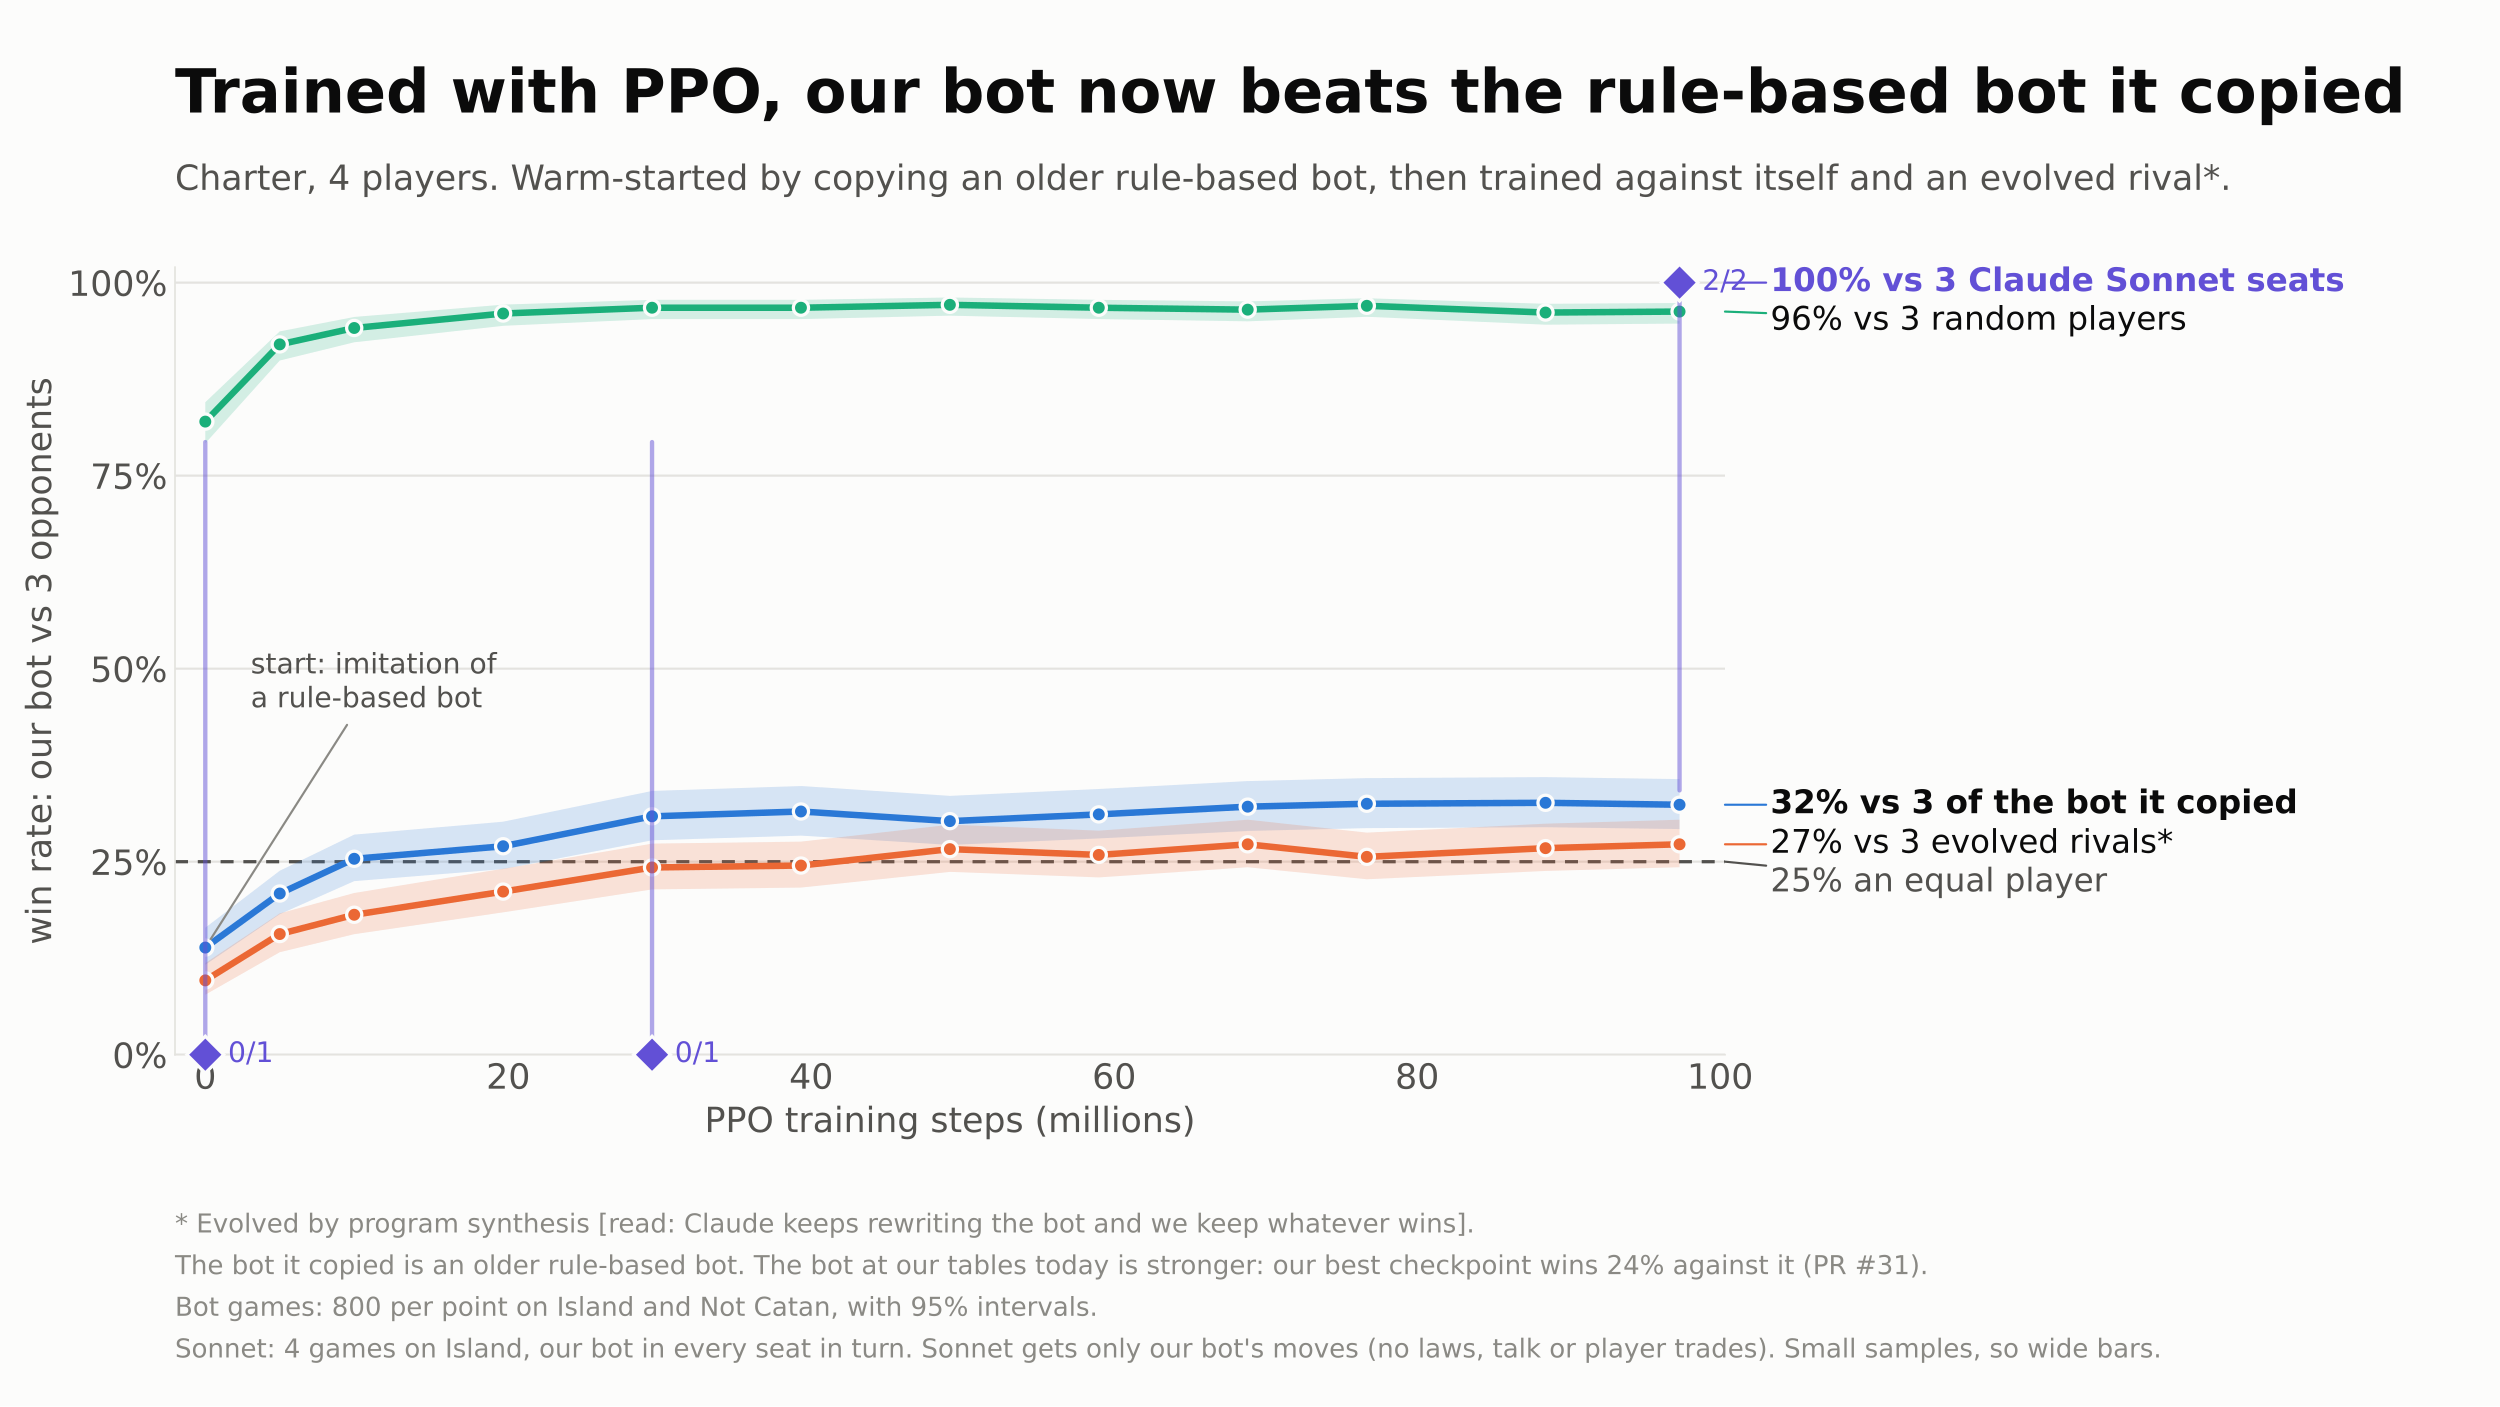
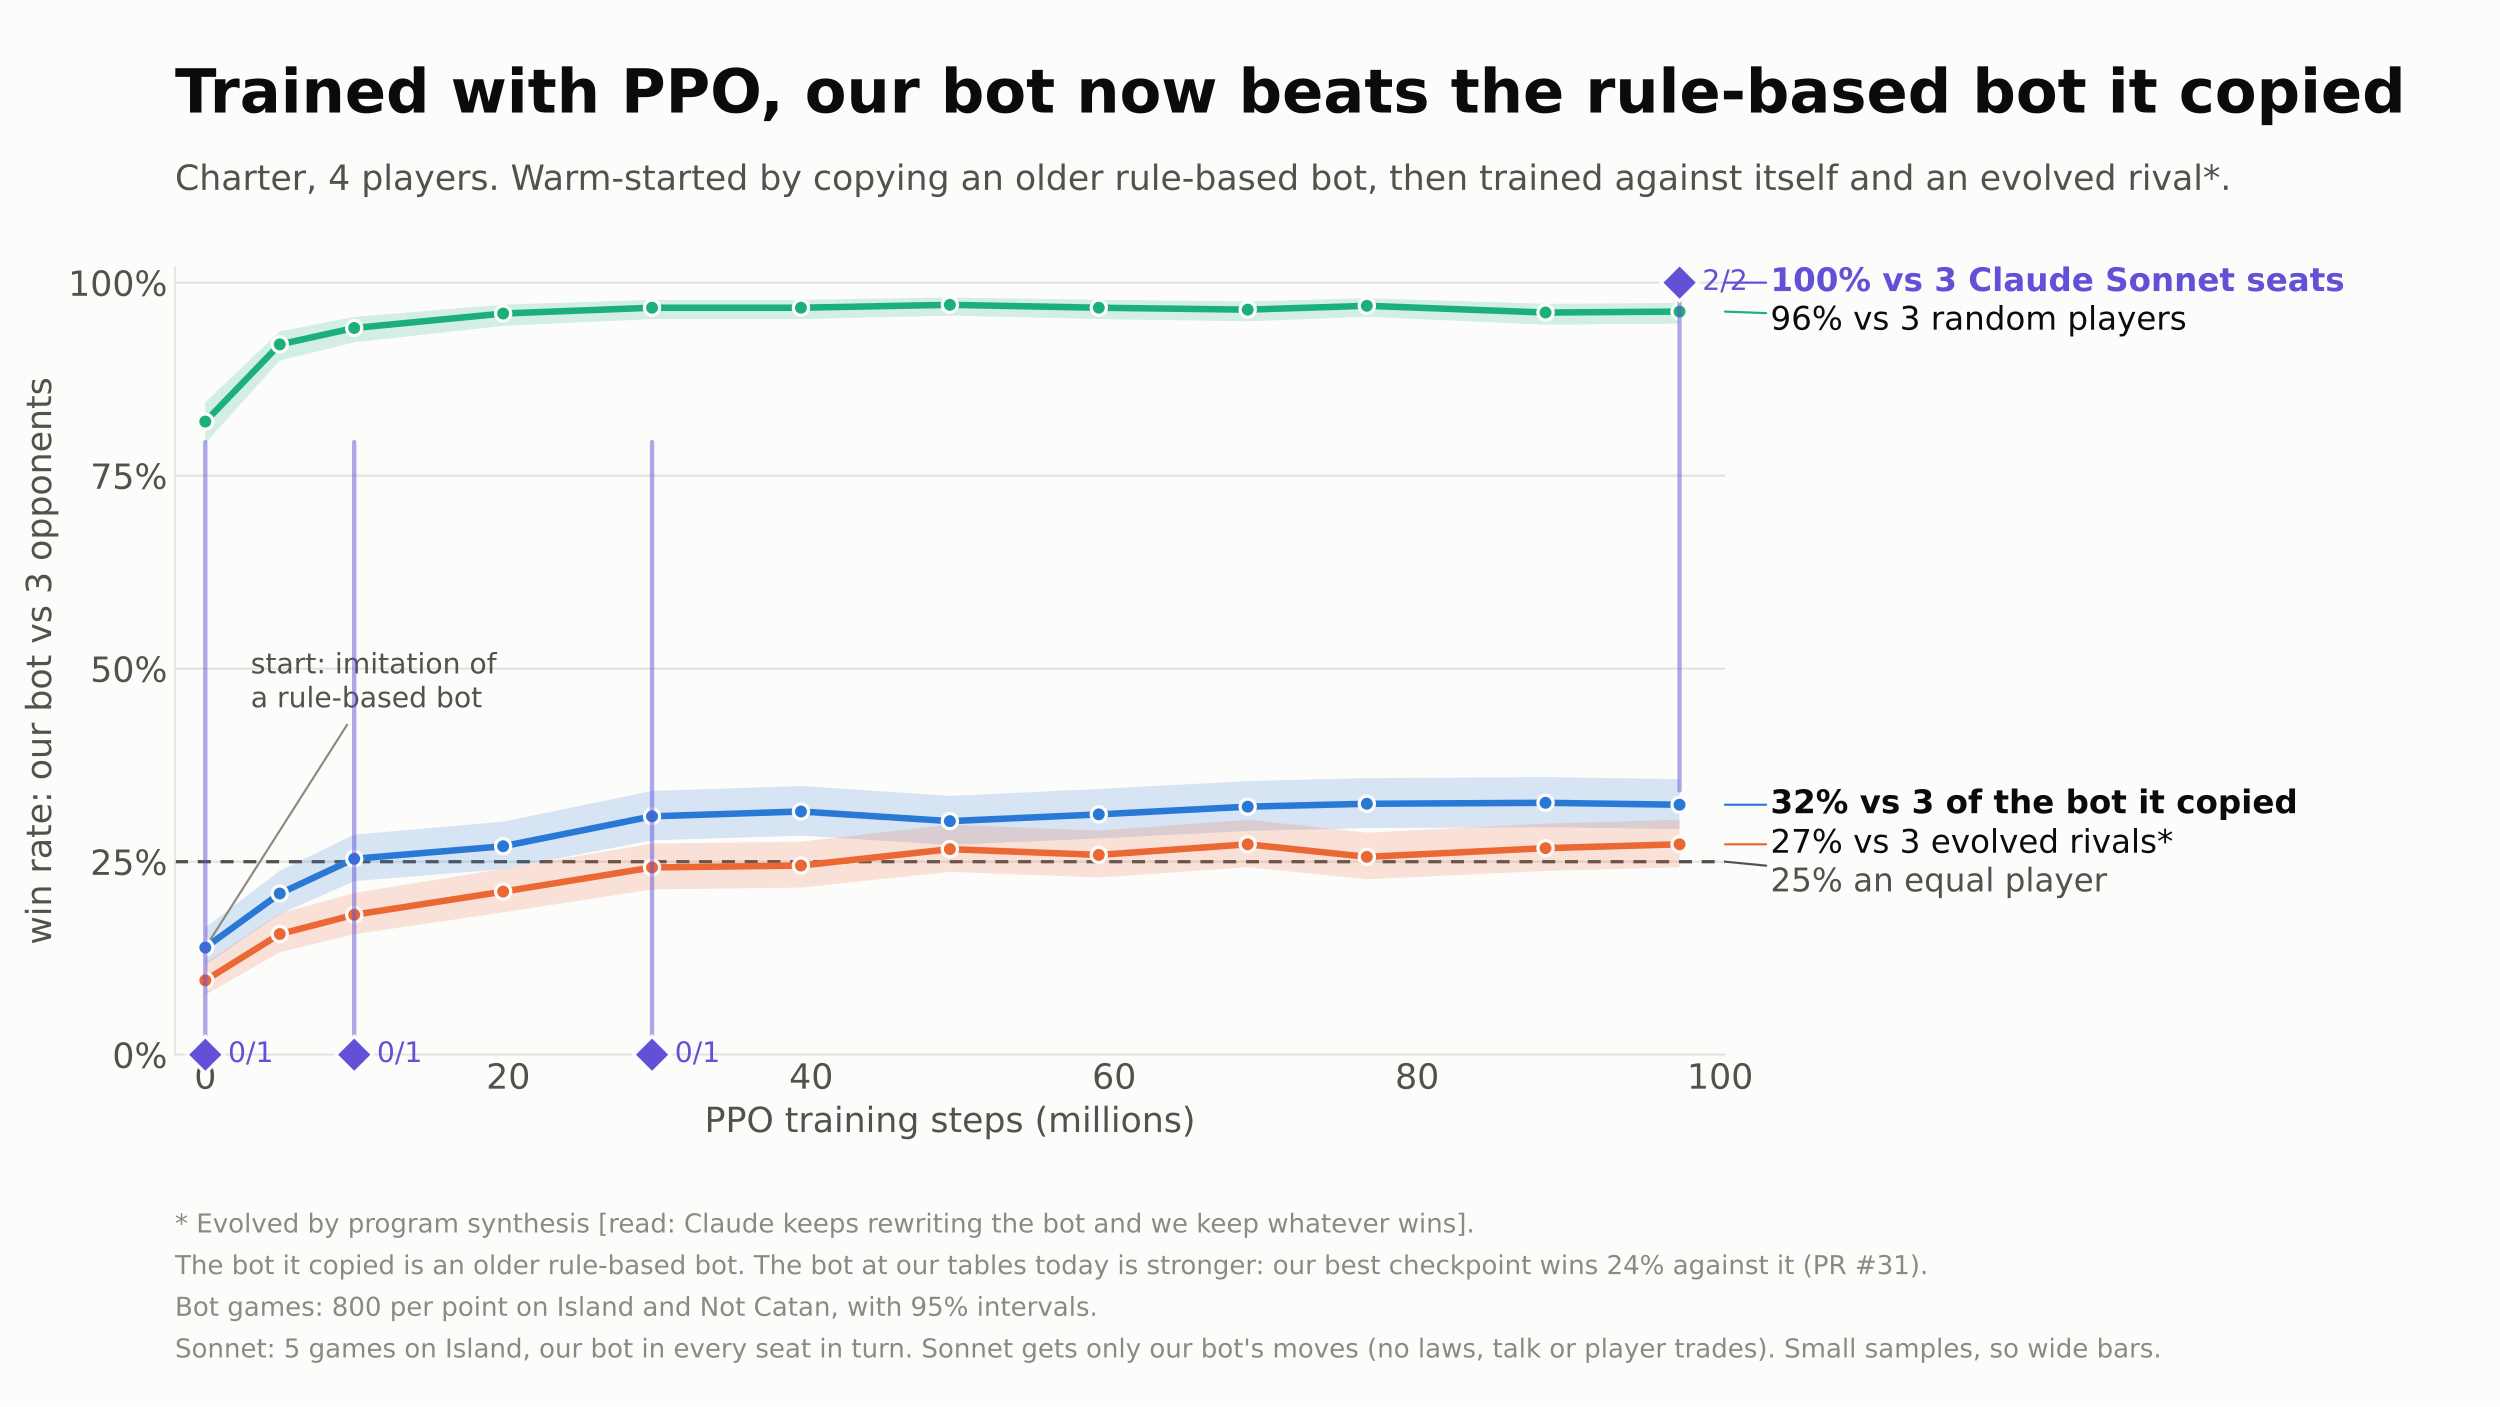
<svg xmlns="http://www.w3.org/2000/svg" xmlns:xlink="http://www.w3.org/1999/xlink" width="1152pt" height="648pt" viewBox="0 0 1152 648" version="1.1">
  <defs>
    <style type="text/css">*{stroke-linejoin: round; stroke-linecap: butt}</style>
  </defs>
  <g id="figure_1">
    <g id="patch_1">
      <path d="M 0 648  L 1152 648  L 1152 0  L 0 0  z " style="fill: #fcfcfb" />
    </g>
    <g id="axes_1">
      <g id="patch_2">
        <path d="M 80.64 486  L 794.88 486  L 794.88 123.12  L 80.64 123.12  z " style="fill: #fcfcfb" />
      </g>
      <g id="matplotlib.axis_1">
        <g id="xtick_1">
          <g id="line2d_1" />
          <g id="text_1">
            <text style="font-size: 16px; font-family: 'DejaVu Sans'; text-anchor: middle; fill: #52514e" x="94.601" y="501.656" transform="rotate(-0 94.60078 501.6562)">0</text>
          </g>
        </g>
        <g id="xtick_2">
          <g id="line2d_2" />
          <g id="text_2">
            <text style="font-size: 16px; font-family: 'DejaVu Sans'; text-anchor: middle; fill: #52514e" x="234.209" y="501.656" transform="rotate(-0 234.2085 501.6562)">20</text>
          </g>
        </g>
        <g id="xtick_3">
          <g id="line2d_3" />
          <g id="text_3">
            <text style="font-size: 16px; font-family: 'DejaVu Sans'; text-anchor: middle; fill: #52514e" x="373.816" y="501.656" transform="rotate(-0 373.8163 501.6562)">40</text>
          </g>
        </g>
        <g id="xtick_4">
          <g id="line2d_4" />
          <g id="text_4">
            <text style="font-size: 16px; font-family: 'DejaVu Sans'; text-anchor: middle; fill: #52514e" x="513.424" y="501.656" transform="rotate(-0 513.4241 501.6562)">60</text>
          </g>
        </g>
        <g id="xtick_5">
          <g id="line2d_5" />
          <g id="text_5">
            <text style="font-size: 16px; font-family: 'DejaVu Sans'; text-anchor: middle; fill: #52514e" x="653.032" y="501.656" transform="rotate(-0 653.0318 501.6562)">80</text>
          </g>
        </g>
        <g id="xtick_6">
          <g id="line2d_6" />
          <g id="text_6">
            <text style="font-size: 16px; font-family: 'DejaVu Sans'; text-anchor: middle; fill: #52514e" x="792.64" y="501.656" transform="rotate(-0 792.6396 501.6562)">100</text>
          </g>
        </g>
        <g id="text_7">
          <text style="font-size: 16px; font-family: 'DejaVu Sans'; text-anchor: middle; fill: #52514e" x="437.76" y="521.658" transform="rotate(-0 437.76 521.6575)">PPO training steps (millions)</text>
        </g>
      </g>
      <g id="matplotlib.axis_2">
        <g id="ytick_1">
          <g id="line2d_7">
-             <path d="M 80.64 486  L 794.88 486  " clip-path="url(#p012e08ba70)" style="fill: none; stroke: #e4e3df; stroke-linecap: square" />
+             <path d="M 80.64 486  L 794.88 486  " clip-path="url(#p5216956996)" style="fill: none; stroke: #e4e3df; stroke-linecap: square" />
          </g>
          <g id="line2d_8" />
          <g id="text_8">
            <text style="font-size: 16px; font-family: 'DejaVu Sans'; text-anchor: end; fill: #52514e" x="77.14" y="492.078" transform="rotate(-0 77.14 492.0781)">0%</text>
          </g>
        </g>
        <g id="ytick_2">
          <g id="line2d_9">
-             <path d="M 80.64 397.059  L 794.88 397.059  " clip-path="url(#p012e08ba70)" style="fill: none; stroke: #e4e3df; stroke-linecap: square" />
+             <path d="M 80.64 397.059  L 794.88 397.059  " clip-path="url(#p5216956996)" style="fill: none; stroke: #e4e3df; stroke-linecap: square" />
          </g>
          <g id="line2d_10" />
          <g id="text_9">
            <text style="font-size: 16px; font-family: 'DejaVu Sans'; text-anchor: end; fill: #52514e" x="77.14" y="403.137" transform="rotate(-0 77.14 403.1369)">25%</text>
          </g>
        </g>
        <g id="ytick_3">
          <g id="line2d_11">
-             <path d="M 80.64 308.118  L 794.88 308.118  " clip-path="url(#p012e08ba70)" style="fill: none; stroke: #e4e3df; stroke-linecap: square" />
+             <path d="M 80.64 308.118  L 794.88 308.118  " clip-path="url(#p5216956996)" style="fill: none; stroke: #e4e3df; stroke-linecap: square" />
          </g>
          <g id="line2d_12" />
          <g id="text_10">
            <text style="font-size: 16px; font-family: 'DejaVu Sans'; text-anchor: end; fill: #52514e" x="77.14" y="314.196" transform="rotate(-0 77.14 314.1958)">50%</text>
          </g>
        </g>
        <g id="ytick_4">
          <g id="line2d_13">
-             <path d="M 80.64 219.176  L 794.88 219.176  " clip-path="url(#p012e08ba70)" style="fill: none; stroke: #e4e3df; stroke-linecap: square" />
+             <path d="M 80.64 219.176  L 794.88 219.176  " clip-path="url(#p5216956996)" style="fill: none; stroke: #e4e3df; stroke-linecap: square" />
          </g>
          <g id="line2d_14" />
          <g id="text_11">
            <text style="font-size: 16px; font-family: 'DejaVu Sans'; text-anchor: end; fill: #52514e" x="77.14" y="225.255" transform="rotate(-0 77.14 225.2546)">75%</text>
          </g>
        </g>
        <g id="ytick_5">
          <g id="line2d_15">
-             <path d="M 80.64 130.235  L 794.88 130.235  " clip-path="url(#p012e08ba70)" style="fill: none; stroke: #e4e3df; stroke-linecap: square" />
+             <path d="M 80.64 130.235  L 794.88 130.235  " clip-path="url(#p5216956996)" style="fill: none; stroke: #e4e3df; stroke-linecap: square" />
          </g>
          <g id="line2d_16" />
          <g id="text_12">
            <text style="font-size: 16px; font-family: 'DejaVu Sans'; text-anchor: end; fill: #52514e" x="77.14" y="136.313" transform="rotate(-0 77.14 136.3134)">100%</text>
          </g>
        </g>
        <g id="text_13">
          <text style="font-size: 16px; font-family: 'DejaVu Sans'; text-anchor: middle; fill: #52514e" x="23.554" y="304.56" transform="rotate(-90 23.55375 304.56)">win rate: our bot vs 3 opponents</text>
        </g>
      </g>
      <g id="line2d_17">
-         <path d="M 80.64 397.059  L 794.88 397.059  " clip-path="url(#p012e08ba70)" style="fill: none; stroke-dasharray: 6,4.5; stroke-dashoffset: 0; stroke: #52514e; stroke-width: 1.5" />
+         <path d="M 80.64 397.059  L 794.88 397.059  " clip-path="url(#p5216956996)" style="fill: none; stroke-dasharray: 6,4.5; stroke-dashoffset: 0; stroke: #52514e; stroke-width: 1.5" />
      </g>
      <g id="FillBetweenPolyCollection_1">
        <defs>
-           <path id="m305e4ece33" d="M 94.601 -462.647  L 94.601 -443.719  L 128.911 -481.879  L 163.221 -490.281  L 231.841 -497.87  L 300.461 -500.975  L 369.081 -500.975  L 437.701 -502.548  L 506.321 -500.975  L 574.941 -499.934  L 629.837 -502.022  L 712.181 -498.384  L 773.939 -498.899  L 773.939 -508.375  L 773.939 -508.375  L 712.181 -508.006  L 629.837 -510.564  L 574.941 -509.111  L 506.321 -509.84  L 437.701 -510.922  L 369.081 -509.84  L 300.461 -509.84  L 231.841 -507.635  L 163.221 -501.945  L 128.911 -495.3  L 94.601 -462.647  z " />
-         </defs>
-         <g clip-path="url(#p012e08ba70)">
-           <use xlink:href="#m305e4ece33" x="0" y="648" style="fill: #1baf7a; fill-opacity: 0.18" />
+           <path id="maefb20213e" d="M 94.601 -462.647  L 94.601 -443.719  L 128.911 -481.879  L 163.221 -490.281  L 231.841 -497.87  L 300.461 -500.975  L 369.081 -500.975  L 437.701 -502.548  L 506.321 -500.975  L 574.941 -499.934  L 629.837 -502.022  L 712.181 -498.384  L 773.939 -498.899  L 773.939 -508.375  L 773.939 -508.375  L 712.181 -508.006  L 629.837 -510.564  L 574.941 -509.111  L 506.321 -509.84  L 437.701 -510.922  L 369.081 -509.84  L 300.461 -509.84  L 231.841 -507.635  L 163.221 -501.945  L 128.911 -495.3  L 94.601 -462.647  z " />
+         </defs>
+         <g clip-path="url(#p5216956996)">
+           <use xlink:href="#maefb20213e" x="0" y="648" style="fill: #1baf7a; fill-opacity: 0.18" />
        </g>
      </g>
      <g id="FillBetweenPolyCollection_2">
        <defs>
-           <path id="m498324ee5e" d="M 94.601 -220.501  L 94.601 -203.453  L 128.911 -226.753  L 163.221 -241.983  L 231.841 -247.522  L 300.461 -260.801  L 369.081 -262.952  L 437.701 -258.652  L 506.321 -261.661  L 574.941 -265.105  L 629.837 -266.398  L 712.181 -266.829  L 773.939 -265.967  L 773.939 -288.99  L 773.939 -288.99  L 712.181 -289.898  L 629.837 -289.444  L 574.941 -288.082  L 506.321 -284.444  L 437.701 -281.257  L 369.081 -285.809  L 300.461 -283.534  L 231.841 -269.373  L 163.221 -263.405  L 128.911 -246.769  L 94.601 -220.501  z " />
-         </defs>
-         <g clip-path="url(#p012e08ba70)">
-           <use xlink:href="#m498324ee5e" x="0" y="648" style="fill: #2a78d6; fill-opacity: 0.18" />
+           <path id="m302338e04a" d="M 94.601 -220.501  L 94.601 -203.453  L 128.911 -226.753  L 163.221 -241.983  L 231.841 -247.522  L 300.461 -260.801  L 369.081 -262.952  L 437.701 -258.652  L 506.321 -261.661  L 574.941 -265.105  L 629.837 -266.398  L 712.181 -266.829  L 773.939 -265.967  L 773.939 -288.99  L 773.939 -288.99  L 712.181 -289.898  L 629.837 -289.444  L 574.941 -288.082  L 506.321 -284.444  L 437.701 -281.257  L 369.081 -285.809  L 300.461 -283.534  L 231.841 -269.373  L 163.221 -263.405  L 128.911 -246.769  L 94.601 -220.501  z " />
+         </defs>
+         <g clip-path="url(#p5216956996)">
+           <use xlink:href="#m302338e04a" x="0" y="648" style="fill: #2a78d6; fill-opacity: 0.18" />
        </g>
      </g>
      <g id="FillBetweenPolyCollection_3">
        <defs>
-           <path id="maa9ac29dc1" d="M 94.601 -204.215  L 94.601 -189.643  L 128.911 -209.224  L 163.221 -217.534  L 231.841 -227.595  L 300.461 -238.161  L 369.081 -239.009  L 437.701 -246.242  L 506.321 -243.685  L 574.941 -248.375  L 629.837 -242.834  L 712.181 -246.668  L 773.939 -248.375  L 773.939 -270.29  L 773.939 -270.29  L 712.181 -268.456  L 629.837 -264.324  L 574.941 -270.29  L 506.321 -265.243  L 437.701 -267.998  L 369.081 -260.182  L 300.461 -259.261  L 231.841 -247.697  L 163.221 -236.514  L 128.911 -227.122  L 94.601 -204.215  z " />
-         </defs>
-         <g clip-path="url(#p012e08ba70)">
-           <use xlink:href="#maa9ac29dc1" x="0" y="648" style="fill: #eb6834; fill-opacity: 0.18" />
+           <path id="mae322ae569" d="M 94.601 -204.215  L 94.601 -189.643  L 128.911 -209.224  L 163.221 -217.534  L 231.841 -227.595  L 300.461 -238.161  L 369.081 -239.009  L 437.701 -246.242  L 506.321 -243.685  L 574.941 -248.375  L 629.837 -242.834  L 712.181 -246.668  L 773.939 -248.375  L 773.939 -270.29  L 773.939 -270.29  L 712.181 -268.456  L 629.837 -264.324  L 574.941 -270.29  L 506.321 -265.243  L 437.701 -267.998  L 369.081 -260.182  L 300.461 -259.261  L 231.841 -247.697  L 163.221 -236.514  L 128.911 -227.122  L 94.601 -204.215  z " />
+         </defs>
+         <g clip-path="url(#p5216956996)">
+           <use xlink:href="#mae322ae569" x="0" y="648" style="fill: #eb6834; fill-opacity: 0.18" />
        </g>
      </g>
      <g id="patch_3">
        <path d="M 80.64 486  L 80.64 123.12  " style="fill: none; stroke: #e4e3df; stroke-width: 0.8; stroke-linejoin: miter; stroke-linecap: square" />
      </g>
      <g id="patch_4">
        <path d="M 80.64 486  L 794.88 486  " style="fill: none; stroke: #e4e3df; stroke-width: 0.8; stroke-linejoin: miter; stroke-linecap: square" />
      </g>
      <g id="line2d_18">
-         <path d="M 94.601 194.273  L 128.911 158.696  L 163.221 151.136  L 231.841 144.466  L 300.461 141.798  L 369.081 141.798  L 437.701 140.464  L 506.321 141.798  L 574.941 142.687  L 629.837 140.908  L 712.181 144.021  L 773.939 143.576  " clip-path="url(#p012e08ba70)" style="fill: none; stroke: #1baf7a; stroke-width: 3; stroke-linecap: round" />
+         <path d="M 94.601 194.273  L 128.911 158.696  L 163.221 151.136  L 231.841 144.466  L 300.461 141.798  L 369.081 141.798  L 437.701 140.464  L 506.321 141.798  L 574.941 142.687  L 629.837 140.908  L 712.181 144.021  L 773.939 143.576  " clip-path="url(#p5216956996)" style="fill: none; stroke: #1baf7a; stroke-width: 3; stroke-linecap: round" />
      </g>
      <g id="line2d_19">
-         <path d="M 94.601 436.638  L 128.911 411.734  L 163.221 395.725  L 231.841 389.944  L 300.461 376.158  L 369.081 373.934  L 437.701 378.381  L 506.321 375.268  L 574.941 371.711  L 629.837 370.376  L 712.181 369.932  L 773.939 370.821  " clip-path="url(#p012e08ba70)" style="fill: none; stroke: #2a78d6; stroke-width: 3; stroke-linecap: round" />
+         <path d="M 94.601 436.638  L 128.911 411.734  L 163.221 395.725  L 231.841 389.944  L 300.461 376.158  L 369.081 373.934  L 437.701 378.381  L 506.321 375.268  L 574.941 371.711  L 629.837 370.376  L 712.181 369.932  L 773.939 370.821  " clip-path="url(#p5216956996)" style="fill: none; stroke: #2a78d6; stroke-width: 3; stroke-linecap: round" />
      </g>
      <g id="line2d_20">
-         <path d="M 94.601 451.758  L 128.911 430.412  L 163.221 421.518  L 231.841 410.845  L 300.461 399.727  L 369.081 398.838  L 437.701 391.278  L 506.321 393.946  L 574.941 389.054  L 629.837 394.835  L 712.181 390.833  L 773.939 389.054  " clip-path="url(#p012e08ba70)" style="fill: none; stroke: #eb6834; stroke-width: 3; stroke-linecap: round" />
+         <path d="M 94.601 451.758  L 128.911 430.412  L 163.221 421.518  L 231.841 410.845  L 300.461 399.727  L 369.081 398.838  L 437.701 391.278  L 506.321 393.946  L 574.941 389.054  L 629.837 394.835  L 712.181 390.833  L 773.939 389.054  " clip-path="url(#p5216956996)" style="fill: none; stroke: #eb6834; stroke-width: 3; stroke-linecap: round" />
      </g>
      <g id="patch_5">
        <path d="M 813.823 130.235  Q 804.352 130.235 794.88 130.235  " style="fill: none; stroke: #6250d6; stroke-linecap: round" />
      </g>
      <g id="text_14">
        <text style="font-weight: 700; font-size: 15px; font-family: 'DejaVu Sans'; text-anchor: start; fill: #6250d6" x="815.821" y="134.132" transform="rotate(-0 815.8212 134.1324)">100%  vs 3 Claude Sonnet seats</text>
      </g>
      <g id="patch_6">
        <path d="M 813.825 144.283  Q 804.352 143.93 794.88 143.576  " style="fill: none; stroke: #1baf7a; stroke-linecap: round" />
      </g>
      <g id="text_15">
        <text style="font-size: 15px; font-family: 'DejaVu Sans'; text-anchor: start; fill: #0b0b0b" x="815.821" y="151.921" transform="rotate(-0 815.8212 151.9206)">96%  vs 3 random players</text>
      </g>
      <g id="patch_7">
        <path d="M 813.819 370.821  Q 804.35 370.821 794.88 370.821  " style="fill: none; stroke: #2a78d6; stroke-linecap: round" />
      </g>
      <g id="text_16">
        <text style="font-weight: 700; font-size: 15px; font-family: 'DejaVu Sans'; text-anchor: start; fill: #0b0b0b" x="815.821" y="374.718" transform="rotate(-0 815.8212 374.7182)">32%  vs 3 of the bot it copied</text>
      </g>
      <g id="patch_8">
        <path d="M 813.823 389.054  Q 804.351 389.054 794.88 389.054  " style="fill: none; stroke: #eb6834; stroke-linecap: round" />
      </g>
      <g id="text_17">
        <text style="font-size: 15px; font-family: 'DejaVu Sans'; text-anchor: start; fill: #0b0b0b" x="815.821" y="392.951" transform="rotate(-0 815.8212 392.9512)">27%  vs 3 evolved rivals*</text>
      </g>
      <g id="patch_9">
        <path d="M 813.823 398.896  Q 804.352 397.977 794.88 397.059  " style="fill: none; stroke: #52514e; stroke-linecap: round" />
      </g>
      <g id="text_18">
        <text style="font-size: 15px; font-family: 'DejaVu Sans'; text-anchor: start; fill: #52514e" x="815.821" y="410.739" transform="rotate(-0 815.8212 410.7394)">25%  an equal player</text>
      </g>
      <g id="patch_10">
        <path d="M 159.913 334.018  Q 127.794 384.484 95.675 434.95  " style="fill: none; stroke: #8a8984; stroke-linecap: round" />
      </g>
      <g id="text_19">
        <text style="font-size: 13px; font-family: 'DejaVu Sans'; fill: #52514e" transform="translate(115.5419 310.3023)">start: imitation of</text>
        <text style="font-size: 13px; font-family: 'DejaVu Sans'; fill: #52514e" transform="translate(115.5419 325.9059)">a rule-based bot</text>
      </g>
      <g id="line2d_21">
        <defs>
-           <path id="m78c6a1f4fd" d="M 0 3.5  C 0.928 3.5 1.819 3.131 2.475 2.475  C 3.131 1.819 3.5 0.928 3.5 0  C 3.5 -0.928 3.131 -1.819 2.475 -2.475  C 1.819 -3.131 0.928 -3.5 0 -3.5  C -0.928 -3.5 -1.819 -3.131 -2.475 -2.475  C -3.131 -1.819 -3.5 -0.928 -3.5 0  C -3.5 0.928 -3.131 1.819 -2.475 2.475  C -1.819 3.131 -0.928 3.5 0 3.5  z " style="stroke: #fcfcfb; stroke-width: 1.5" />
-         </defs>
-         <g clip-path="url(#p012e08ba70)">
-           <use xlink:href="#m78c6a1f4fd" x="94.601" y="194.273" style="fill: #1baf7a; stroke: #fcfcfb; stroke-width: 1.5" />
-           <use xlink:href="#m78c6a1f4fd" x="128.911" y="158.696" style="fill: #1baf7a; stroke: #fcfcfb; stroke-width: 1.5" />
-           <use xlink:href="#m78c6a1f4fd" x="163.221" y="151.136" style="fill: #1baf7a; stroke: #fcfcfb; stroke-width: 1.5" />
-           <use xlink:href="#m78c6a1f4fd" x="231.841" y="144.466" style="fill: #1baf7a; stroke: #fcfcfb; stroke-width: 1.5" />
-           <use xlink:href="#m78c6a1f4fd" x="300.461" y="141.798" style="fill: #1baf7a; stroke: #fcfcfb; stroke-width: 1.5" />
-           <use xlink:href="#m78c6a1f4fd" x="369.081" y="141.798" style="fill: #1baf7a; stroke: #fcfcfb; stroke-width: 1.5" />
-           <use xlink:href="#m78c6a1f4fd" x="437.701" y="140.464" style="fill: #1baf7a; stroke: #fcfcfb; stroke-width: 1.5" />
-           <use xlink:href="#m78c6a1f4fd" x="506.321" y="141.798" style="fill: #1baf7a; stroke: #fcfcfb; stroke-width: 1.5" />
-           <use xlink:href="#m78c6a1f4fd" x="574.941" y="142.687" style="fill: #1baf7a; stroke: #fcfcfb; stroke-width: 1.5" />
-           <use xlink:href="#m78c6a1f4fd" x="629.837" y="140.908" style="fill: #1baf7a; stroke: #fcfcfb; stroke-width: 1.5" />
-           <use xlink:href="#m78c6a1f4fd" x="712.181" y="144.021" style="fill: #1baf7a; stroke: #fcfcfb; stroke-width: 1.5" />
-           <use xlink:href="#m78c6a1f4fd" x="773.939" y="143.576" style="fill: #1baf7a; stroke: #fcfcfb; stroke-width: 1.5" />
+           <path id="m29c41b8d5f" d="M 0 3.5  C 0.928 3.5 1.819 3.131 2.475 2.475  C 3.131 1.819 3.5 0.928 3.5 0  C 3.5 -0.928 3.131 -1.819 2.475 -2.475  C 1.819 -3.131 0.928 -3.5 0 -3.5  C -0.928 -3.5 -1.819 -3.131 -2.475 -2.475  C -3.131 -1.819 -3.5 -0.928 -3.5 0  C -3.5 0.928 -3.131 1.819 -2.475 2.475  C -1.819 3.131 -0.928 3.5 0 3.5  z " style="stroke: #fcfcfb; stroke-width: 1.5" />
+         </defs>
+         <g clip-path="url(#p5216956996)">
+           <use xlink:href="#m29c41b8d5f" x="94.601" y="194.273" style="fill: #1baf7a; stroke: #fcfcfb; stroke-width: 1.5" />
+           <use xlink:href="#m29c41b8d5f" x="128.911" y="158.696" style="fill: #1baf7a; stroke: #fcfcfb; stroke-width: 1.5" />
+           <use xlink:href="#m29c41b8d5f" x="163.221" y="151.136" style="fill: #1baf7a; stroke: #fcfcfb; stroke-width: 1.5" />
+           <use xlink:href="#m29c41b8d5f" x="231.841" y="144.466" style="fill: #1baf7a; stroke: #fcfcfb; stroke-width: 1.5" />
+           <use xlink:href="#m29c41b8d5f" x="300.461" y="141.798" style="fill: #1baf7a; stroke: #fcfcfb; stroke-width: 1.5" />
+           <use xlink:href="#m29c41b8d5f" x="369.081" y="141.798" style="fill: #1baf7a; stroke: #fcfcfb; stroke-width: 1.5" />
+           <use xlink:href="#m29c41b8d5f" x="437.701" y="140.464" style="fill: #1baf7a; stroke: #fcfcfb; stroke-width: 1.5" />
+           <use xlink:href="#m29c41b8d5f" x="506.321" y="141.798" style="fill: #1baf7a; stroke: #fcfcfb; stroke-width: 1.5" />
+           <use xlink:href="#m29c41b8d5f" x="574.941" y="142.687" style="fill: #1baf7a; stroke: #fcfcfb; stroke-width: 1.5" />
+           <use xlink:href="#m29c41b8d5f" x="629.837" y="140.908" style="fill: #1baf7a; stroke: #fcfcfb; stroke-width: 1.5" />
+           <use xlink:href="#m29c41b8d5f" x="712.181" y="144.021" style="fill: #1baf7a; stroke: #fcfcfb; stroke-width: 1.5" />
+           <use xlink:href="#m29c41b8d5f" x="773.939" y="143.576" style="fill: #1baf7a; stroke: #fcfcfb; stroke-width: 1.5" />
        </g>
      </g>
      <g id="line2d_22">
        <defs>
-           <path id="m4ffd1fad16" d="M 0 3.5  C 0.928 3.5 1.819 3.131 2.475 2.475  C 3.131 1.819 3.5 0.928 3.5 0  C 3.5 -0.928 3.131 -1.819 2.475 -2.475  C 1.819 -3.131 0.928 -3.5 0 -3.5  C -0.928 -3.5 -1.819 -3.131 -2.475 -2.475  C -3.131 -1.819 -3.5 -0.928 -3.5 0  C -3.5 0.928 -3.131 1.819 -2.475 2.475  C -1.819 3.131 -0.928 3.5 0 3.5  z " style="stroke: #fcfcfb; stroke-width: 1.5" />
-         </defs>
-         <g clip-path="url(#p012e08ba70)">
-           <use xlink:href="#m4ffd1fad16" x="94.601" y="436.638" style="fill: #2a78d6; stroke: #fcfcfb; stroke-width: 1.5" />
-           <use xlink:href="#m4ffd1fad16" x="128.911" y="411.734" style="fill: #2a78d6; stroke: #fcfcfb; stroke-width: 1.5" />
-           <use xlink:href="#m4ffd1fad16" x="163.221" y="395.725" style="fill: #2a78d6; stroke: #fcfcfb; stroke-width: 1.5" />
-           <use xlink:href="#m4ffd1fad16" x="231.841" y="389.944" style="fill: #2a78d6; stroke: #fcfcfb; stroke-width: 1.5" />
-           <use xlink:href="#m4ffd1fad16" x="300.461" y="376.158" style="fill: #2a78d6; stroke: #fcfcfb; stroke-width: 1.5" />
-           <use xlink:href="#m4ffd1fad16" x="369.081" y="373.934" style="fill: #2a78d6; stroke: #fcfcfb; stroke-width: 1.5" />
-           <use xlink:href="#m4ffd1fad16" x="437.701" y="378.381" style="fill: #2a78d6; stroke: #fcfcfb; stroke-width: 1.5" />
-           <use xlink:href="#m4ffd1fad16" x="506.321" y="375.268" style="fill: #2a78d6; stroke: #fcfcfb; stroke-width: 1.5" />
-           <use xlink:href="#m4ffd1fad16" x="574.941" y="371.711" style="fill: #2a78d6; stroke: #fcfcfb; stroke-width: 1.5" />
-           <use xlink:href="#m4ffd1fad16" x="629.837" y="370.376" style="fill: #2a78d6; stroke: #fcfcfb; stroke-width: 1.5" />
-           <use xlink:href="#m4ffd1fad16" x="712.181" y="369.932" style="fill: #2a78d6; stroke: #fcfcfb; stroke-width: 1.5" />
-           <use xlink:href="#m4ffd1fad16" x="773.939" y="370.821" style="fill: #2a78d6; stroke: #fcfcfb; stroke-width: 1.5" />
+           <path id="m12f06d9158" d="M 0 3.5  C 0.928 3.5 1.819 3.131 2.475 2.475  C 3.131 1.819 3.5 0.928 3.5 0  C 3.5 -0.928 3.131 -1.819 2.475 -2.475  C 1.819 -3.131 0.928 -3.5 0 -3.5  C -0.928 -3.5 -1.819 -3.131 -2.475 -2.475  C -3.131 -1.819 -3.5 -0.928 -3.5 0  C -3.5 0.928 -3.131 1.819 -2.475 2.475  C -1.819 3.131 -0.928 3.5 0 3.5  z " style="stroke: #fcfcfb; stroke-width: 1.5" />
+         </defs>
+         <g clip-path="url(#p5216956996)">
+           <use xlink:href="#m12f06d9158" x="94.601" y="436.638" style="fill: #2a78d6; stroke: #fcfcfb; stroke-width: 1.5" />
+           <use xlink:href="#m12f06d9158" x="128.911" y="411.734" style="fill: #2a78d6; stroke: #fcfcfb; stroke-width: 1.5" />
+           <use xlink:href="#m12f06d9158" x="163.221" y="395.725" style="fill: #2a78d6; stroke: #fcfcfb; stroke-width: 1.5" />
+           <use xlink:href="#m12f06d9158" x="231.841" y="389.944" style="fill: #2a78d6; stroke: #fcfcfb; stroke-width: 1.5" />
+           <use xlink:href="#m12f06d9158" x="300.461" y="376.158" style="fill: #2a78d6; stroke: #fcfcfb; stroke-width: 1.5" />
+           <use xlink:href="#m12f06d9158" x="369.081" y="373.934" style="fill: #2a78d6; stroke: #fcfcfb; stroke-width: 1.5" />
+           <use xlink:href="#m12f06d9158" x="437.701" y="378.381" style="fill: #2a78d6; stroke: #fcfcfb; stroke-width: 1.5" />
+           <use xlink:href="#m12f06d9158" x="506.321" y="375.268" style="fill: #2a78d6; stroke: #fcfcfb; stroke-width: 1.5" />
+           <use xlink:href="#m12f06d9158" x="574.941" y="371.711" style="fill: #2a78d6; stroke: #fcfcfb; stroke-width: 1.5" />
+           <use xlink:href="#m12f06d9158" x="629.837" y="370.376" style="fill: #2a78d6; stroke: #fcfcfb; stroke-width: 1.5" />
+           <use xlink:href="#m12f06d9158" x="712.181" y="369.932" style="fill: #2a78d6; stroke: #fcfcfb; stroke-width: 1.5" />
+           <use xlink:href="#m12f06d9158" x="773.939" y="370.821" style="fill: #2a78d6; stroke: #fcfcfb; stroke-width: 1.5" />
        </g>
      </g>
      <g id="line2d_23">
        <defs>
-           <path id="mbb6c38f27f" d="M 0 3.5  C 0.928 3.5 1.819 3.131 2.475 2.475  C 3.131 1.819 3.5 0.928 3.5 0  C 3.5 -0.928 3.131 -1.819 2.475 -2.475  C 1.819 -3.131 0.928 -3.5 0 -3.5  C -0.928 -3.5 -1.819 -3.131 -2.475 -2.475  C -3.131 -1.819 -3.5 -0.928 -3.5 0  C -3.5 0.928 -3.131 1.819 -2.475 2.475  C -1.819 3.131 -0.928 3.5 0 3.5  z " style="stroke: #fcfcfb; stroke-width: 1.5" />
-         </defs>
-         <g clip-path="url(#p012e08ba70)">
-           <use xlink:href="#mbb6c38f27f" x="94.601" y="451.758" style="fill: #eb6834; stroke: #fcfcfb; stroke-width: 1.5" />
-           <use xlink:href="#mbb6c38f27f" x="128.911" y="430.412" style="fill: #eb6834; stroke: #fcfcfb; stroke-width: 1.5" />
-           <use xlink:href="#mbb6c38f27f" x="163.221" y="421.518" style="fill: #eb6834; stroke: #fcfcfb; stroke-width: 1.5" />
-           <use xlink:href="#mbb6c38f27f" x="231.841" y="410.845" style="fill: #eb6834; stroke: #fcfcfb; stroke-width: 1.5" />
-           <use xlink:href="#mbb6c38f27f" x="300.461" y="399.727" style="fill: #eb6834; stroke: #fcfcfb; stroke-width: 1.5" />
-           <use xlink:href="#mbb6c38f27f" x="369.081" y="398.838" style="fill: #eb6834; stroke: #fcfcfb; stroke-width: 1.5" />
-           <use xlink:href="#mbb6c38f27f" x="437.701" y="391.278" style="fill: #eb6834; stroke: #fcfcfb; stroke-width: 1.5" />
-           <use xlink:href="#mbb6c38f27f" x="506.321" y="393.946" style="fill: #eb6834; stroke: #fcfcfb; stroke-width: 1.5" />
-           <use xlink:href="#mbb6c38f27f" x="574.941" y="389.054" style="fill: #eb6834; stroke: #fcfcfb; stroke-width: 1.5" />
-           <use xlink:href="#mbb6c38f27f" x="629.837" y="394.835" style="fill: #eb6834; stroke: #fcfcfb; stroke-width: 1.5" />
-           <use xlink:href="#mbb6c38f27f" x="712.181" y="390.833" style="fill: #eb6834; stroke: #fcfcfb; stroke-width: 1.5" />
-           <use xlink:href="#mbb6c38f27f" x="773.939" y="389.054" style="fill: #eb6834; stroke: #fcfcfb; stroke-width: 1.5" />
+           <path id="m6af03eef46" d="M 0 3.5  C 0.928 3.5 1.819 3.131 2.475 2.475  C 3.131 1.819 3.5 0.928 3.5 0  C 3.5 -0.928 3.131 -1.819 2.475 -2.475  C 1.819 -3.131 0.928 -3.5 0 -3.5  C -0.928 -3.5 -1.819 -3.131 -2.475 -2.475  C -3.131 -1.819 -3.5 -0.928 -3.5 0  C -3.5 0.928 -3.131 1.819 -2.475 2.475  C -1.819 3.131 -0.928 3.5 0 3.5  z " style="stroke: #fcfcfb; stroke-width: 1.5" />
+         </defs>
+         <g clip-path="url(#p5216956996)">
+           <use xlink:href="#m6af03eef46" x="94.601" y="451.758" style="fill: #eb6834; stroke: #fcfcfb; stroke-width: 1.5" />
+           <use xlink:href="#m6af03eef46" x="128.911" y="430.412" style="fill: #eb6834; stroke: #fcfcfb; stroke-width: 1.5" />
+           <use xlink:href="#m6af03eef46" x="163.221" y="421.518" style="fill: #eb6834; stroke: #fcfcfb; stroke-width: 1.5" />
+           <use xlink:href="#m6af03eef46" x="231.841" y="410.845" style="fill: #eb6834; stroke: #fcfcfb; stroke-width: 1.5" />
+           <use xlink:href="#m6af03eef46" x="300.461" y="399.727" style="fill: #eb6834; stroke: #fcfcfb; stroke-width: 1.5" />
+           <use xlink:href="#m6af03eef46" x="369.081" y="398.838" style="fill: #eb6834; stroke: #fcfcfb; stroke-width: 1.5" />
+           <use xlink:href="#m6af03eef46" x="437.701" y="391.278" style="fill: #eb6834; stroke: #fcfcfb; stroke-width: 1.5" />
+           <use xlink:href="#m6af03eef46" x="506.321" y="393.946" style="fill: #eb6834; stroke: #fcfcfb; stroke-width: 1.5" />
+           <use xlink:href="#m6af03eef46" x="574.941" y="389.054" style="fill: #eb6834; stroke: #fcfcfb; stroke-width: 1.5" />
+           <use xlink:href="#m6af03eef46" x="629.837" y="394.835" style="fill: #eb6834; stroke: #fcfcfb; stroke-width: 1.5" />
+           <use xlink:href="#m6af03eef46" x="712.181" y="390.833" style="fill: #eb6834; stroke: #fcfcfb; stroke-width: 1.5" />
+           <use xlink:href="#m6af03eef46" x="773.939" y="389.054" style="fill: #eb6834; stroke: #fcfcfb; stroke-width: 1.5" />
        </g>
      </g>
      <g id="line2d_24">
-         <path d="M 94.601 486  L 94.601 203.716  " clip-path="url(#p012e08ba70)" style="fill: none; stroke: #6250d6; stroke-opacity: 0.5; stroke-width: 2; stroke-linecap: round" />
+         <path d="M 94.601 486  L 94.601 203.716  " clip-path="url(#p5216956996)" style="fill: none; stroke: #6250d6; stroke-opacity: 0.5; stroke-width: 2; stroke-linecap: round" />
      </g>
      <g id="line2d_25">
-         <path d="M 300.461 486  L 300.461 203.716  " clip-path="url(#p012e08ba70)" style="fill: none; stroke: #6250d6; stroke-opacity: 0.5; stroke-width: 2; stroke-linecap: round" />
+         <path d="M 163.221 486  L 163.221 203.716  " clip-path="url(#p5216956996)" style="fill: none; stroke: #6250d6; stroke-opacity: 0.5; stroke-width: 2; stroke-linecap: round" />
      </g>
      <g id="line2d_26">
-         <path d="M 773.939 364.196  L 773.939 130.235  " clip-path="url(#p012e08ba70)" style="fill: none; stroke: #6250d6; stroke-opacity: 0.5; stroke-width: 2; stroke-linecap: round" />
+         <path d="M 300.461 486  L 300.461 203.716  " clip-path="url(#p5216956996)" style="fill: none; stroke: #6250d6; stroke-opacity: 0.5; stroke-width: 2; stroke-linecap: round" />
      </g>
      <g id="line2d_27">
-         <defs>
-           <path id="m0ffdacbedf" d="M -0 8.485  L 8.485 0  L 0 -8.485  L -8.485 -0  z " style="stroke: #fcfcfb; stroke-width: 1.5; stroke-linejoin: miter" />
+         <path d="M 773.939 364.196  L 773.939 130.235  " clip-path="url(#p5216956996)" style="fill: none; stroke: #6250d6; stroke-opacity: 0.5; stroke-width: 2; stroke-linecap: round" />
+       </g>
+       <g id="line2d_28">
+         <defs>
+           <path id="m6706760d04" d="M -0 8.485  L 8.485 0  L 0 -8.485  L -8.485 -0  z " style="stroke: #fcfcfb; stroke-width: 1.5; stroke-linejoin: miter" />
        </defs>
        <g>
-           <use xlink:href="#m0ffdacbedf" x="94.601" y="486" style="fill: #6250d6; stroke: #fcfcfb; stroke-width: 1.5; stroke-linejoin: miter" />
+           <use xlink:href="#m6706760d04" x="94.601" y="486" style="fill: #6250d6; stroke: #fcfcfb; stroke-width: 1.5; stroke-linejoin: miter" />
        </g>
      </g>
      <g id="text_20">
        <text style="font-size: 13px; font-family: 'DejaVu Sans'; text-anchor: start; fill: #6250d6" x="105.071" y="489.377" transform="rotate(-0 105.0714 489.377)">0/1</text>
      </g>
-       <g id="line2d_28">
-         <g>
-           <use xlink:href="#m0ffdacbedf" x="300.461" y="486" style="fill: #6250d6; stroke: #fcfcfb; stroke-width: 1.5; stroke-linejoin: miter" />
-         </g>
-       </g>
-       <g id="text_21">
-         <text style="font-size: 13px; font-family: 'DejaVu Sans'; text-anchor: start; fill: #6250d6" x="310.931" y="489.377" transform="rotate(-0 310.9314 489.377)">0/1</text>
-       </g>
      <g id="line2d_29">
        <g>
-           <use xlink:href="#m0ffdacbedf" x="773.939" y="130.235" style="fill: #6250d6; stroke: #fcfcfb; stroke-width: 1.5; stroke-linejoin: miter" />
+           <use xlink:href="#m6706760d04" x="163.221" y="486" style="fill: #6250d6; stroke: #fcfcfb; stroke-width: 1.5; stroke-linejoin: miter" />
+         </g>
+       </g>
+       <g id="text_21">
+         <text style="font-size: 13px; font-family: 'DejaVu Sans'; text-anchor: start; fill: #6250d6" x="173.691" y="489.377" transform="rotate(-0 173.6914 489.377)">0/1</text>
+       </g>
+       <g id="line2d_30">
+         <g>
+           <use xlink:href="#m6706760d04" x="300.461" y="486" style="fill: #6250d6; stroke: #fcfcfb; stroke-width: 1.5; stroke-linejoin: miter" />
        </g>
      </g>
      <g id="text_22">
+         <text style="font-size: 13px; font-family: 'DejaVu Sans'; text-anchor: start; fill: #6250d6" x="310.931" y="489.377" transform="rotate(-0 310.9314 489.377)">0/1</text>
+       </g>
+       <g id="line2d_31">
+         <g>
+           <use xlink:href="#m6706760d04" x="773.939" y="130.235" style="fill: #6250d6; stroke: #fcfcfb; stroke-width: 1.5; stroke-linejoin: miter" />
+         </g>
+       </g>
+       <g id="text_23">
        <text style="font-size: 13px; font-family: 'DejaVu Sans'; text-anchor: start; fill: #6250d6" x="784.409" y="133.612" transform="rotate(-0 784.4094 133.6122)">2/2</text>
      </g>
    </g>
-     <g id="text_23">
+     <g id="text_24">
      <text style="font-weight: 700; font-size: 28px; font-family: 'DejaVu Sans'; text-anchor: start; fill: #0b0b0b" x="80.64" y="51.84" transform="rotate(-0 80.64 51.84)">Trained with PPO, our bot now beats the rule-based bot it copied</text>
    </g>
-     <g id="text_24">
+     <g id="text_25">
      <text style="font-size: 16px; font-family: 'DejaVu Sans'; text-anchor: start; fill: #52514e" x="80.64" y="87.48" transform="rotate(-0 80.64 87.48)">Charter, 4 players. Warm-started by copying an older rule-based bot, then trained against itself and an evolved rival*.</text>
    </g>
-     <g id="text_25">
+     <g id="text_26">
      <text style="font-size: 12px; font-family: 'DejaVu Sans'; fill: #8a8984" transform="translate(80.64 567.9112)">* Evolved by program synthesis [read: Claude keeps rewriting the bot and we keep whatever wins].</text>
      <text style="font-size: 12px; font-family: 'DejaVu Sans'; fill: #8a8984" transform="translate(80.64 587.1113)">The bot it copied is an older rule-based bot. The bot at our tables today is stronger: our best checkpoint wins 24% against it (PR #31).</text>
      <text style="font-size: 12px; font-family: 'DejaVu Sans'; fill: #8a8984" transform="translate(80.64 606.3112)">Bot games: 800 per point on Island and Not Catan, with 95% intervals.</text>
-       <text style="font-size: 12px; font-family: 'DejaVu Sans'; fill: #8a8984" transform="translate(80.64 625.5113)">Sonnet: 4 games on Island, our bot in every seat in turn. Sonnet gets only our bot's moves (no laws, talk or player trades). Small samples, so wide bars.</text>
+       <text style="font-size: 12px; font-family: 'DejaVu Sans'; fill: #8a8984" transform="translate(80.64 625.5113)">Sonnet: 5 games on Island, our bot in every seat in turn. Sonnet gets only our bot's moves (no laws, talk or player trades). Small samples, so wide bars.</text>
    </g>
  </g>
  <defs>
-     <clipPath id="p012e08ba70">
+     <clipPath id="p5216956996">
      <rect x="80.64" y="123.12" width="714.24" height="362.88" />
    </clipPath>
  </defs>
</svg>
